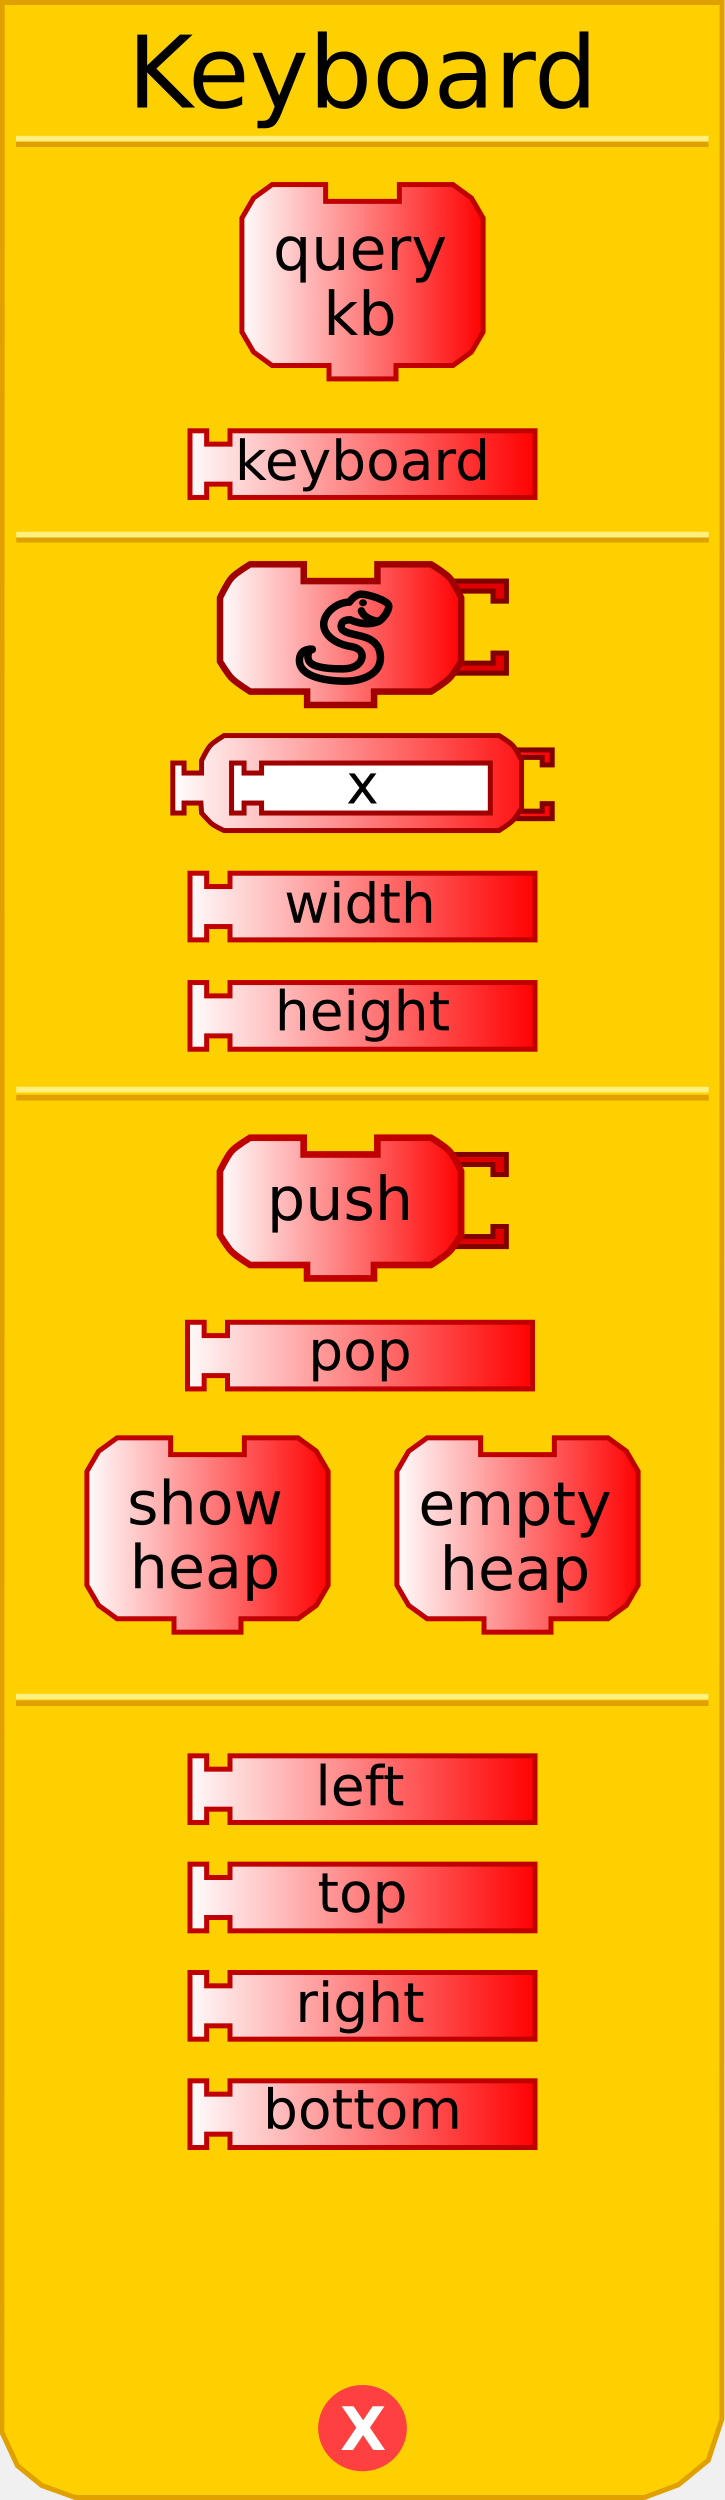
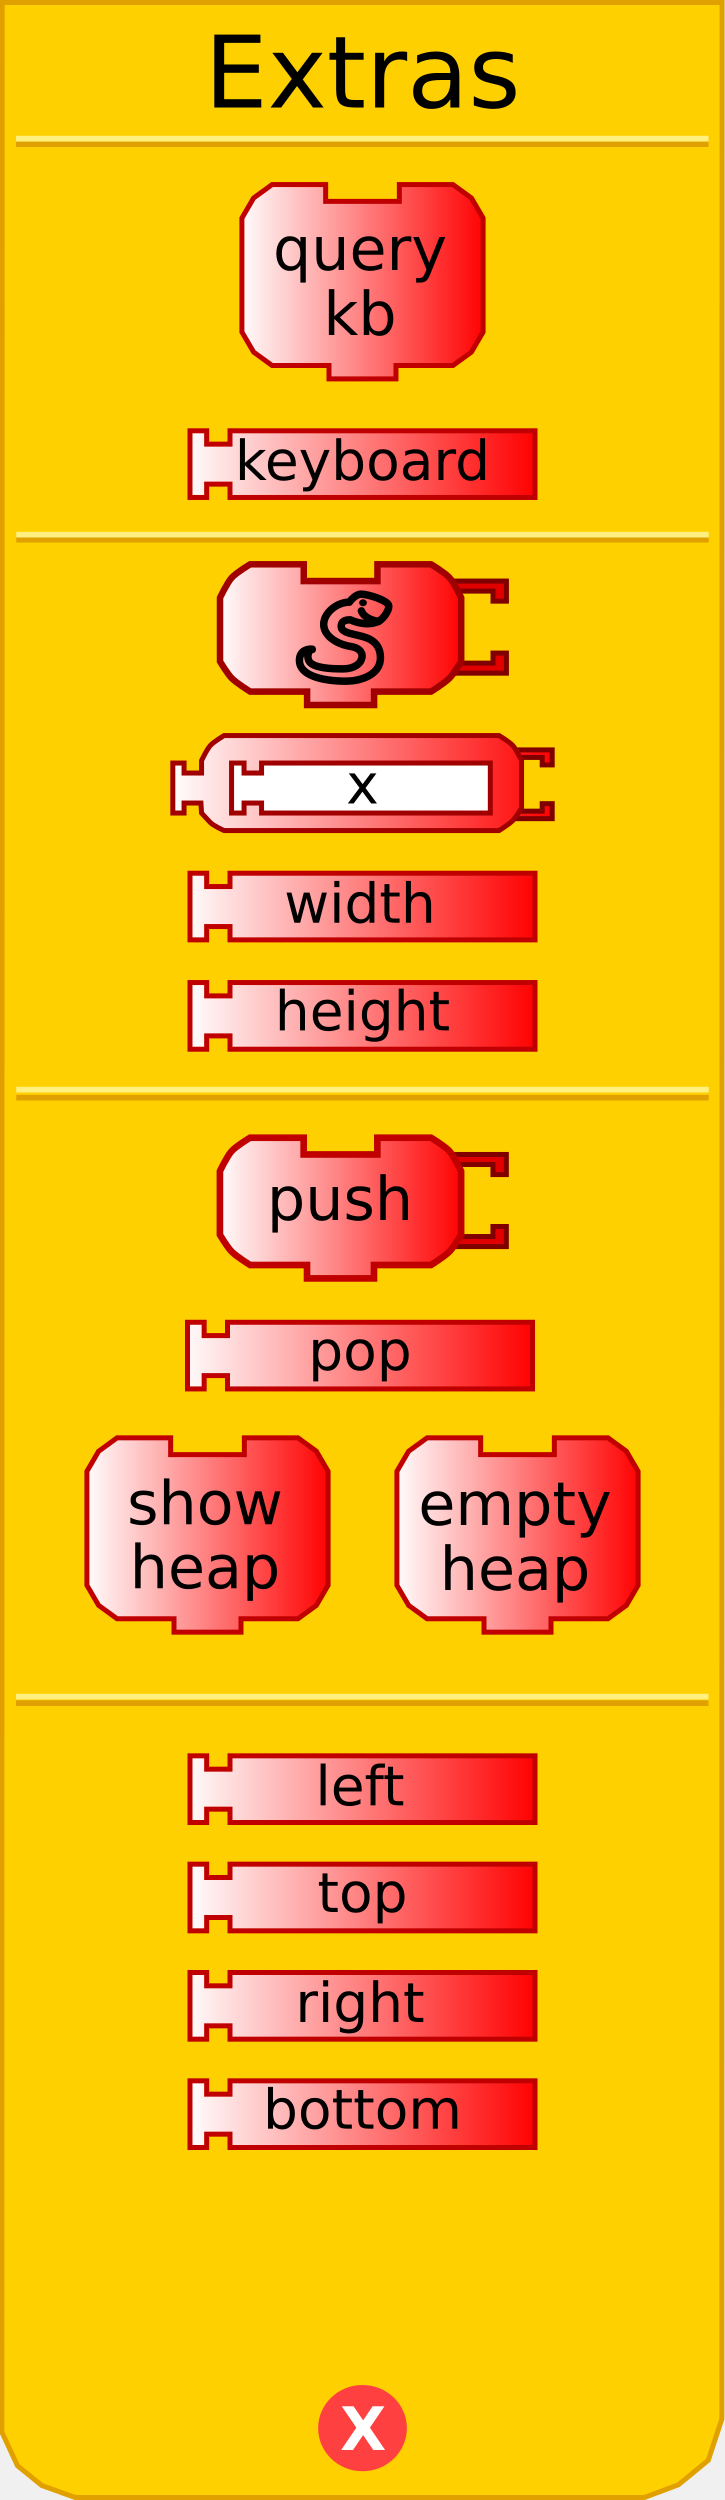
<svg xmlns="http://www.w3.org/2000/svg" xmlns:xlink="http://www.w3.org/1999/xlink" version="1.0" width="145" height="500" id="svg2">
  <defs id="defs4">
    <linearGradient id="linearGradient3712">
      <stop id="stop3714" style="stop-color:#ffffff;stop-opacity:1" offset="0" />
      <stop id="stop3716" style="stop-color:#ff0000;stop-opacity:1" offset="1" />
    </linearGradient>
    <linearGradient x1="69" y1="226" x2="140" y2="226" id="linearGradient2431" xlink:href="#linearGradient3712" gradientUnits="userSpaceOnUse" gradientTransform="translate(-32.52428,-133.8278)" />
    <linearGradient x1="0" y1="22" x2="74" y2="22" id="linearGradient3208" xlink:href="#linearGradient3712" gradientUnits="userSpaceOnUse" gradientTransform="matrix(0.67,0,0,0.67,47.71,36.24818)" />
    <linearGradient x1="69" y1="226" x2="140" y2="226" id="linearGradient2505" xlink:href="#linearGradient3712" gradientUnits="userSpaceOnUse" gradientTransform="translate(-32.52428,106.1141)" />
    <linearGradient x1="69.856" y1="226.654" x2="140.193" y2="226.654" id="linearGradient2507" xlink:href="#linearGradient3712" gradientUnits="userSpaceOnUse" gradientTransform="translate(-32.52428,132.449)" />
    <linearGradient x1="0" y1="22" x2="74" y2="22" id="linearGradient2513" xlink:href="#linearGradient3712" gradientUnits="userSpaceOnUse" gradientTransform="matrix(0.5,0,0,0.5,34.0625,146.6083)" />
    <linearGradient x1="34.062" y1="156.608" x2="110.938" y2="156.608" id="linearGradient3199" xlink:href="#linearGradient3712" gradientUnits="userSpaceOnUse" />
    <linearGradient x1="34.062" y1="156.608" x2="110.938" y2="156.608" id="linearGradient3209" xlink:href="#linearGradient3712" gradientUnits="userSpaceOnUse" />
    <linearGradient x1="34.062" y1="156.608" x2="110.938" y2="156.608" id="linearGradient3213" xlink:href="#linearGradient3712" gradientUnits="userSpaceOnUse" />
    <linearGradient x1="34.062" y1="156.608" x2="110.938" y2="156.608" id="linearGradient3219" xlink:href="#linearGradient3712" gradientUnits="userSpaceOnUse" />
    <linearGradient x1="34.062" y1="156.608" x2="110.938" y2="156.608" id="linearGradient3222" xlink:href="#linearGradient3712" gradientUnits="userSpaceOnUse" />
    <linearGradient x1="34.062" y1="156.608" x2="110.938" y2="156.608" id="linearGradient3225" xlink:href="#linearGradient3712" gradientUnits="userSpaceOnUse" />
    <linearGradient x1="0" y1="22" x2="74" y2="22" id="linearGradient3318" xlink:href="#linearGradient3712" gradientUnits="userSpaceOnUse" gradientTransform="matrix(0.67,0,0,0.67,15.71,283.0426)" />
    <linearGradient x1="0" y1="22" x2="74" y2="22" id="linearGradient3320" xlink:href="#linearGradient3712" gradientUnits="userSpaceOnUse" gradientTransform="matrix(0.67,0,0,0.67,77.71,282.9)" />
    <linearGradient x1="69" y1="226" x2="140" y2="226" id="linearGradient3322" xlink:href="#linearGradient3712" gradientUnits="userSpaceOnUse" gradientTransform="translate(-33.02428,30.4667)" />
    <linearGradient x1="0" y1="22" x2="74" y2="22" id="linearGradient3452" xlink:href="#linearGradient3712" gradientUnits="userSpaceOnUse" gradientTransform="matrix(0.67,0,0,0.67,43.3125,226.8727)" />
    <linearGradient x1="0" y1="22" x2="74" y2="22" id="linearGradient3338" xlink:href="#linearGradient3712" gradientUnits="userSpaceOnUse" gradientTransform="matrix(0.67,0,0,0.67,43.33,112.19)" />
    <linearGradient x1="69.856" y1="226.654" x2="140.193" y2="226.654" id="linearGradient2517" xlink:href="#linearGradient3712" gradientUnits="userSpaceOnUse" gradientTransform="translate(-32.52428,196.2236)" />
    <linearGradient x1="69" y1="226" x2="140" y2="226" id="linearGradient2522" xlink:href="#linearGradient3712" gradientUnits="userSpaceOnUse" gradientTransform="translate(-32.52428,174.3557)" />
    <linearGradient x1="69.856" y1="226.654" x2="140.193" y2="226.654" id="linearGradient2527" xlink:href="#linearGradient3712" gradientUnits="userSpaceOnUse" gradientTransform="translate(-32.52428,152.7013)" />
    <linearGradient x1="69" y1="226" x2="140" y2="226" id="linearGradient2532" xlink:href="#linearGradient3712" gradientUnits="userSpaceOnUse" gradientTransform="translate(-32.52428,130.8334)" />
    <linearGradient x1="69" y1="226" x2="140" y2="226" id="linearGradient3510" xlink:href="#linearGradient3712" gradientUnits="userSpaceOnUse" gradientTransform="translate(-32.52428,130.8334)" />
    <linearGradient x1="69.856" y1="226.654" x2="140.193" y2="226.654" id="linearGradient3512" xlink:href="#linearGradient3712" gradientUnits="userSpaceOnUse" gradientTransform="translate(-32.52428,196.2236)" />
    <linearGradient x1="69" y1="226" x2="140" y2="226" id="linearGradient3514" xlink:href="#linearGradient3712" gradientUnits="userSpaceOnUse" gradientTransform="translate(-32.52428,174.3557)" />
    <linearGradient x1="69.856" y1="226.654" x2="140.193" y2="226.654" id="linearGradient3516" xlink:href="#linearGradient3712" gradientUnits="userSpaceOnUse" gradientTransform="translate(-32.52428,152.7013)" />
  </defs>
  <path d="M 0.434,0.5 L 0.372,486.41 L 3.496,493.143 L 8.37,497.107 L 15.031,499.503 L 128.856,499.503 L 135.705,496.939 L 141.654,492.047 L 144.378,483.792 L 144.416,0.5 L 0.434,0.5 z" id="path23" style="fill:#ffd000;fill-opacity:1;stroke:#e0a000;stroke-width:1px;stroke-opacity:1" />
  <path d="M 79.5,438.375 C 79.5,442.862 75.75,446.5 71.125,446.5 C 66.5,446.5 62.75,442.862 62.75,438.375 C 62.75,433.888 66.5,430.25 71.125,430.25 C 75.75,430.25 79.5,433.888 79.5,438.375 L 79.5,438.375 z" transform="translate(1.375,47.25098)" id="path39" style="fill:#ff4040;fill-opacity:1;stroke:#ff4040;stroke-width:1;stroke-opacity:1" />
  <text id="text41" style="font-size:12px;font-variant:normal;font-weight:bold;text-align:start;text-anchor:start;fill:#ffffff;fill-opacity:1;stroke:none;stroke-width:1px;stroke-opacity:1;font-family:Bitstream Vera Sans">
    <tspan x="68" y="490" id="tspan43" style="font-size:12px">X</tspan>
  </text>
  <rect width="137.5" height="0.14" x="3.7" y="-28.9" transform="scale(1,-1)" id="rect15" style="opacity:1;fill:#ffd000;fill-opacity:1;stroke:#e0a000;stroke-width:1;stroke-opacity:1" />
  <rect width="137.5" height="0.14" x="3.7" y="-27.8" transform="scale(1,-1)" id="rect17" style="opacity:1;fill:#ffd000;fill-opacity:1;stroke:#fff080;stroke-width:1;stroke-opacity:1" />
  <rect width="137.5" height="0.14" x="3.7" y="-340.7" transform="scale(1,-1)" id="rect19" style="opacity:1;fill:#ffd000;fill-opacity:1;stroke:#e0a000;stroke-width:1;stroke-opacity:1" />
  <rect width="137.5" height="0.14" x="3.7" y="-339.4" transform="scale(1,-1)" id="rect4001" style="opacity:1;fill:#ffd000;fill-opacity:1;stroke:#fff080;stroke-width:1;stroke-opacity:1" />
  <text id="text28" style="font-size:12px;text-align:center;text-anchor:middle;font-family:Bitstream Vera Sans">
-     <tspan x="72.5" y="21.5" id="tspan30" style="font-size:20px">Keyboard</tspan>
+     <tspan x="72.5" y="21.5" id="tspan30" style="font-size:20px">Extras</tspan>
  </text>
  <path d="M 79.87,36.918 C 90.59,36.918 90.59,36.918 90.59,36.918 L 94.275,39.598 L 96.62,43.618 L 96.62,66.398 L 94.275,70.418 L 90.59,73.098 L 79.2,73.098 L 79.2,73.098 L 79.2,75.778 L 65.8,75.778 L 65.8,73.098 L 54.41,73.098 L 50.725,70.418 L 48.38,66.398 L 48.38,43.618 L 50.725,39.598 L 54.41,36.918 L 65.13,36.918 L 65.13,40.268 L 79.87,40.268 L 79.87,36.918 z" id="path10" style="fill:url(#linearGradient3208);fill-opacity:1;stroke:#c00000;stroke-width:1;stroke-miterlimit:4;stroke-dasharray:none;stroke-opacity:1" />
  <text id="text34" style="font-size:8.04px;text-align:center;text-anchor:middle;font-family:Bitstream Vera Sans">
    <tspan x="72" y="54" id="tspan14" style="font-size:12.06px">query</tspan>
  </text>
  <text id="text37" style="font-size:8.04px;text-align:center;text-anchor:middle;font-family:Bitstream Vera Sans">
    <tspan x="72" y="67" id="tspan18" style="font-size:12.06px">kb</tspan>
  </text>
  <path d="M 37.998,86.159 L 41.332,86.159 L 41.332,88.826 L 45.999,88.826 L 45.999,86.159 L 107.002,86.159 L 107.002,99.493 L 45.999,99.493 L 45.999,96.826 L 41.332,96.826 L 41.332,99.493 L 37.998,99.493 L 37.998,86.159 z" id="path2425" style="fill:url(#linearGradient2431);fill-opacity:1;stroke:#c00000;stroke-width:1;stroke-opacity:1" />
  <text id="text42" style="font-size:12px;text-align:center;text-anchor:middle;font-family:Bitstream Vera Sans">
    <tspan x="72.5" y="96" id="tspan2429" style="font-size:11px">keyboard</tspan>
  </text>
  <g transform="translate(-1e-6,-151.4585)" id="g2492">
    <path d="M 37.998,326.101 L 41.332,326.101 L 41.332,328.768 L 45.999,328.768 L 45.999,326.101 L 107.002,326.101 L 107.002,339.435 L 45.999,339.435 L 45.999,336.768 L 41.332,336.768 L 41.332,339.435 L 37.998,339.435 L 37.998,326.101 z" id="path2435" style="fill:url(#linearGradient2505);fill-opacity:1;stroke:#c00000;stroke-width:1;stroke-opacity:1" />
    <text id="text47" style="font-size:12px;text-align:center;text-anchor:middle;font-family:Bitstream Vera Sans">
      <tspan x="72" y="336" id="tspan2439" style="font-size:11px">width</tspan>
    </text>
  </g>
  <g transform="translate(-5e-7,-155.9256)" id="g2497">
    <path d="M 37.998,352.436 L 41.332,352.436 L 41.332,355.103 L 45.999,355.103 L 45.999,352.436 L 107.002,352.436 L 107.002,365.77 L 45.999,365.77 L 45.999,363.103 L 41.332,363.103 L 41.332,365.77 L 37.998,365.77 L 37.998,352.436 z" id="path2429" style="fill:url(#linearGradient2507);fill-opacity:1;stroke:#c00000;stroke-width:1;stroke-opacity:1" />
    <text id="text52" style="font-size:12px;text-align:center;text-anchor:middle;font-family:Bitstream Vera Sans">
      <tspan x="72.5" y="362" id="tspan2433" style="font-size:11px">height</tspan>
    </text>
  </g>
  <rect width="137.5" height="0.14" x="3.75" y="-108" transform="scale(1,-1)" id="rect2656" style="opacity:1;fill:#ffd000;fill-opacity:1;stroke:#e0a000;stroke-width:1;stroke-opacity:1" />
  <rect width="137.5" height="0.14" x="3.75" y="-107" transform="scale(1,-1)" id="rect2658" style="opacity:1;fill:#ffd000;fill-opacity:1;stroke:#fff080;stroke-width:1;stroke-opacity:1" />
  <path d="M 102.188,149.983 L 110.438,149.983 L 110.438,152.983 L 108.438,152.983 L 108.438,151.483 L 103.188,151.483" id="path2493" style="fill:url(#linearGradient3225);fill-opacity:1;stroke:#800000;stroke-width:1;stroke-miterlimit:4;stroke-dasharray:none;stroke-opacity:1" />
  <path d="M 102.188,163.733 L 110.438,163.733 L 110.438,160.733 L 108.438,160.733 L 108.438,162.233 L 103.188,162.233" id="path2495" style="fill:url(#linearGradient3222);fill-opacity:1;stroke:#800000;stroke-width:1;stroke-miterlimit:4;stroke-dasharray:none;stroke-opacity:1" />
  <path d="M 63.312,147.108 C 71.312,147.108 99.812,147.108 99.812,147.108 C 99.812,147.108 101.878,148.352 102.562,149.108 C 103.261,149.881 104.312,152.108 104.312,152.108 L 104.312,161.608 C 104.312,161.608 103.204,163.455 102.562,164.108 C 101.848,164.836 99.812,166.108 99.812,166.108 L 63.312,166.108 L 63.312,166.108 L 53.312,166.108 L 44.812,166.108 C 44.812,166.108 42.777,165.226 42.062,164.498 C 41.421,163.845 40.312,162.608 40.312,162.608 L 40.182,160.608 L 36.812,160.608 L 36.812,162.608 L 34.562,162.608 L 34.562,152.608 L 36.812,152.608 L 36.812,154.608 L 40.312,154.608 L 40.312,152.108 C 40.312,152.108 41.364,149.881 42.062,149.108 C 42.747,148.352 44.812,147.108 44.812,147.108 L 53.312,147.108 L 63.312,147.108 z" id="path2653" style="fill:url(#linearGradient3219);fill-opacity:1;stroke:#a00000;stroke-width:1;stroke-miterlimit:4;stroke-dasharray:none;stroke-opacity:1" />
  <path d="M 46.312,152.608 L 48.812,152.608 L 48.812,154.608 L 52.312,154.608 L 52.312,152.608 L 98.063,152.608 L 98.063,162.608 L 52.312,162.608 L 52.312,160.608 L 48.812,160.608 L 48.812,162.608 L 46.312,162.608 L 46.312,152.608 z" id="path9" style="fill:#ffffff;fill-opacity:1;stroke:#a00000;stroke-width:1;stroke-miterlimit:4;stroke-dasharray:none;stroke-opacity:1" />
  <text id="text61" style="font-size:12px;text-align:center;text-anchor:middle;fill:#000000;fill-opacity:1;font-family:Bitstream Vera Sans">
    <tspan x="72.5" y="160.7" id="tspan2696" style="font-size:11px;fill:#000000;fill-opacity:1">x</tspan>
  </text>
  <rect width="137.5" height="0.14" x="3.75" y="-219.6" transform="scale(1,-1)" id="rect3247" style="opacity:1;fill:#ffd000;fill-opacity:1;stroke:#e0a000;stroke-width:1;stroke-opacity:1" />
  <rect width="137.5" height="0.14" x="3.75" y="-218" transform="scale(1,-1)" id="rect3249" style="opacity:1;fill:#ffd000;fill-opacity:1;stroke:#fff080;stroke-width:1;stroke-opacity:1" />
  <g transform="translate(0,14)" id="g3283">
    <path d="M 37.498,250.453 L 40.832,250.453 L 40.832,253.12 L 45.499,253.12 L 45.499,250.453 L 106.502,250.453 L 106.502,263.787 L 45.499,263.787 L 45.499,261.121 L 40.832,261.121 L 40.832,263.787 L 37.498,263.787 L 37.498,250.453 z" id="path3261" style="fill:url(#linearGradient3322);fill-opacity:1;stroke:#c00000;stroke-width:1;stroke-opacity:1" />
    <text id="text68" style="font-size:12px;text-align:center;text-anchor:middle;font-family:Bitstream Vera Sans">
      <tspan x="72" y="260" id="tspan3265" style="font-size:11px">pop</tspan>
    </text>
  </g>
  <g transform="translate(1,4)" id="g3304">
    <g transform="translate(0,-0.14263)" id="g3288">
      <path d="M 47.87,283.713 C 58.59,283.713 58.59,283.713 58.59,283.713 L 62.275,286.393 L 64.62,290.413 L 64.62,313.193 L 62.275,317.213 L 58.59,319.893 L 47.2,319.893 L 47.2,319.893 L 47.2,322.573 L 33.8,322.573 L 33.8,319.893 L 22.41,319.893 L 18.725,317.213 L 16.38,313.193 L 16.38,290.413 L 18.725,286.393 L 22.41,283.713 L 33.13,283.713 L 33.13,287.063 L 47.87,287.063 L 47.87,283.713 z" id="path3251" style="fill:url(#linearGradient3318);fill-opacity:1;stroke:#c00000;stroke-width:1;stroke-miterlimit:4;stroke-dasharray:none;stroke-opacity:1" />
      <text id="text74" style="font-size:8.04px;text-align:center;text-anchor:middle;font-family:Bitstream Vera Sans">
        <tspan x="40" y="301" id="tspan3255" style="font-size:12.06px">show</tspan>
      </text>
      <text id="text77" style="font-size:8.04px;text-align:center;text-anchor:middle;font-family:Bitstream Vera Sans">
        <tspan x="40" y="313.8" id="tspan3259" style="font-size:12.06px">heap</tspan>
      </text>
    </g>
    <g id="g3295">
      <path d="M 109.87,283.57 C 120.59,283.57 120.59,283.57 120.59,283.57 L 124.275,286.25 L 126.62,290.27 L 126.62,313.05 L 124.275,317.07 L 120.59,319.75 L 109.2,319.75 L 109.2,319.75 L 109.2,322.43 L 95.8,322.43 L 95.8,319.75 L 84.41,319.75 L 80.725,317.07 L 78.38,313.05 L 78.38,290.27 L 80.725,286.25 L 84.41,283.57 L 95.13,283.57 L 95.13,286.92 L 109.87,286.92 L 109.87,283.57 z" id="path3271" style="fill:url(#linearGradient3320);fill-opacity:1;stroke:#c00000;stroke-width:1;stroke-miterlimit:4;stroke-dasharray:none;stroke-opacity:1" />
      <text id="text82" style="font-size:8.04px;text-align:center;text-anchor:middle;font-family:Bitstream Vera Sans">
        <tspan x="102" y="301" id="tspan3275" style="font-size:12.06px">empty</tspan>
      </text>
      <text id="text85" style="font-size:8.04px;text-align:center;text-anchor:middle;font-family:Bitstream Vera Sans">
        <tspan x="102" y="314" id="tspan3279" style="font-size:12.06px">heap</tspan>
      </text>
    </g>
  </g>
  <path d="M 90.213,230.893 L 101.267,230.893 L 101.267,234.913 L 98.588,234.913 L 98.588,232.903 L 91.552,232.903" id="path3422" style="fill:#e00000;fill-opacity:1;stroke:#800000;stroke-width:1;stroke-miterlimit:4;stroke-dasharray:none;stroke-opacity:1" />
  <path d="M 90.213,249.318 L 101.267,249.318 L 101.267,245.298 L 98.588,245.298 L 98.588,247.308 L 91.552,247.308" id="path3424" style="fill:#e00000;fill-opacity:1;stroke:#800000;stroke-width:1;stroke-miterlimit:4;stroke-dasharray:none;stroke-opacity:1" />
  <path d="M 75.472,227.543 C 86.192,227.543 86.192,227.543 86.192,227.543 C 86.192,227.543 88.961,229.209 89.877,230.223 C 90.814,231.258 92.222,234.243 92.222,234.243 L 92.222,246.973 C 92.222,246.973 90.737,249.447 89.877,250.323 C 88.92,251.298 86.192,253.003 86.192,253.003 L 74.802,253.003 L 74.802,253.003 L 74.802,255.683 L 61.403,255.683 L 61.403,253.003 L 50.013,253.003 C 50.013,253.003 47.285,251.298 46.328,250.323 C 45.468,249.447 43.983,246.973 43.983,246.973 L 43.983,234.243 C 43.983,234.243 45.391,231.258 46.328,230.223 C 47.244,229.209 50.013,227.543 50.013,227.543 L 60.733,227.543 L 60.733,230.893 L 75.472,230.893 L 75.472,227.543 z" id="path3426" style="fill:url(#linearGradient3452);fill-opacity:1;stroke:#c00000;stroke-width:1.33;stroke-miterlimit:4;stroke-dasharray:none;stroke-opacity:1" />
  <text id="text91" style="font-size:12.06px;text-align:center;text-anchor:middle;font-family:Bitstream Vera Sans">
    <tspan x="68" y="244" id="tspan3430" style="font-size:12.06px;font-family:Bitstream Vera Sans">push</tspan>
  </text>
  <path d="M 90.23,116.21 L 101.285,116.21 L 101.285,120.23 L 98.605,120.23 L 98.605,118.22 L 91.57,118.22" id="path2561" style="fill:#e00000;fill-opacity:1;stroke:#800000;stroke-width:1;stroke-miterlimit:4;stroke-dasharray:none;stroke-opacity:1" />
  <path d="M 90.23,134.635 L 101.285,134.635 L 101.285,130.615 L 98.605,130.615 L 98.605,132.625 L 91.57,132.625" id="path12" style="fill:#e00000;fill-opacity:1;stroke:#800000;stroke-width:1;stroke-miterlimit:4;stroke-dasharray:none;stroke-opacity:1" />
  <path d="M 75.49,112.86 C 86.21,112.86 86.21,112.86 86.21,112.86 C 86.21,112.86 88.978,114.526 89.895,115.54 C 90.831,116.576 92.24,119.56 92.24,119.56 L 92.24,132.29 C 92.24,132.29 90.755,134.765 89.895,135.64 C 88.937,136.615 86.21,138.32 86.21,138.32 L 74.82,138.32 L 74.82,138.32 L 74.82,141 L 61.42,141 L 61.42,138.32 L 50.03,138.32 C 50.03,138.32 47.303,136.615 46.345,135.64 C 45.485,134.765 44,132.29 44,132.29 L 44,119.56 C 44,119.56 45.409,116.576 46.345,115.54 C 47.262,114.526 50.03,112.86 50.03,112.86 L 60.75,112.86 L 60.75,116.21 L 75.49,116.21 L 75.49,112.86 z" id="path14" style="fill:url(#linearGradient3338);fill-opacity:1;stroke:#a00000;stroke-width:1.3;stroke-miterlimit:4;stroke-dasharray:none;stroke-opacity:1" />
  <g transform="translate(0,0.3459)" id="g3490">
    <path d="M 37.998,350.82 L 41.332,350.82 L 41.332,353.487 L 45.999,353.487 L 45.999,350.82 L 107.002,350.82 L 107.002,364.154 L 45.999,364.154 L 45.999,361.487 L 41.332,361.487 L 41.332,364.154 L 37.998,364.154 L 37.998,350.82 z" id="path2476" style="fill:url(#linearGradient3510);fill-opacity:1;stroke:#c00000;stroke-width:1;stroke-opacity:1" />
    <text x="-1e-06" y="24.719" id="text2478" style="font-size:12px;text-align:center;text-anchor:middle;font-family:Bitstream Vera Sans">
      <tspan x="72" y="360.719" id="tspan2480" style="font-size:11px">left</tspan>
    </text>
  </g>
  <g transform="translate(0,0.1446686)" id="g3495">
    <path d="M 37.998,372.688 L 41.332,372.688 L 41.332,375.355 L 45.999,375.355 L 45.999,372.688 L 107.002,372.688 L 107.002,386.022 L 45.999,386.022 L 45.999,383.355 L 41.332,383.355 L 41.332,386.022 L 37.998,386.022 L 37.998,372.688 z" id="path2484" style="fill:url(#linearGradient3516);fill-opacity:1;stroke:#c00000;stroke-width:1;stroke-opacity:1" />
    <text x="-5e-07" y="20.252" id="text2486" style="font-size:12px;text-align:center;text-anchor:middle;font-family:Bitstream Vera Sans">
      <tspan x="72.5" y="382.252" id="tspan2488" style="font-size:11px">top</tspan>
    </text>
  </g>
  <g transform="translate(0,0.1569672)" id="g3500">
    <path d="M 37.998,394.342 L 41.332,394.342 L 41.332,397.009 L 45.999,397.009 L 45.999,394.342 L 107.002,394.342 L 107.002,407.676 L 45.999,407.676 L 45.999,405.01 L 41.332,405.01 L 41.332,407.676 L 37.998,407.676 L 37.998,394.342 z" id="path2496" style="fill:url(#linearGradient3514);fill-opacity:1;stroke:#c00000;stroke-width:1;stroke-opacity:1" />
    <text x="-1e-06" y="68.242" id="text2498" style="font-size:12px;text-align:center;text-anchor:middle;font-family:Bitstream Vera Sans">
      <tspan x="72" y="404.242" id="tspan2500" style="font-size:11px">right</tspan>
    </text>
  </g>
  <g transform="translate(0,-4.426e-2)" id="g3505">
    <path d="M 37.998,416.21 L 41.332,416.21 L 41.332,418.877 L 45.999,418.877 L 45.999,416.21 L 107.002,416.21 L 107.002,429.544 L 45.999,429.544 L 45.999,426.877 L 41.332,426.877 L 41.332,429.544 L 37.998,429.544 L 37.998,416.21 z" id="path2504" style="fill:url(#linearGradient3512);fill-opacity:1;stroke:#c00000;stroke-width:1;stroke-opacity:1" />
    <text x="-5e-07" y="63.775" id="text2506" style="font-size:12px;text-align:center;text-anchor:middle;font-family:Bitstream Vera Sans">
      <tspan x="72.5" y="425.775" id="tspan2508" style="font-size:11px">bottom</tspan>
    </text>
  </g>
  <g transform="matrix(0.75,0,0,0.75,41.56037,104.6292)" id="g2503">
    <path d="M 36.9,42.139 C 40.578,42.139 46.04,40.559 46.04,35.913 C 46.04,30.744 41.284,30.267 39.312,29.744 C 37.132,29.299 35.68,28.678 35.593,27.82 C 35.443,26.35 36.304,25.777 38.016,25.777 C 38.016,25.777 42.09,27.816 45.551,26.189 C 46.526,25.731 48.273,23.59 48.273,22.114 C 48.273,20.637 42.634,18.931 40.922,18.931 C 39.21,18.931 37.754,21.072 37.754,21.072 C 34.33,21.072 30.905,24.026 30.905,26.979 C 30.905,29.932 34.181,32.242 38.096,32.886 C 39.916,33.147 41.438,34.122 41.093,35.913 C 40.812,37.368 39.253,38.867 35.957,38.867 C 33.345,38.867 27.788,38.745 26.9,36.596 C 26.329,35.213 27.003,33.699 27.859,33.699 L 27.843,33.61 C 26.971,33.522 24.435,33.699 24.435,36.652 C 24.434,40.439 30.052,42.139 36.9,42.139 z" id="path2474" style="fill:none;stroke:#000000;stroke-width:2;stroke-linecap:round;stroke-linejoin:round;stroke-miterlimit:4;stroke-dasharray:none;stroke-opacity:1" />
    <path d="M 45.55,26.189 C 43.939,26.03 41.489,25.076 40.964,23.394" id="path3615" style="fill:none;stroke:#000000;stroke-width:2;stroke-linecap:round;stroke-miterlimit:4;stroke-dasharray:none;stroke-opacity:1" />
    <circle cx="35.805" cy="10.96" r="1.676" transform="matrix(0.6142367,0,0,0.5566517,19.39652,15.13757)" id="circle2478" style="fill:#000000;fill-opacity:1;stroke-width:3.42;stroke-miterlimit:4;stroke-dasharray:none" />
  </g>
</svg>
